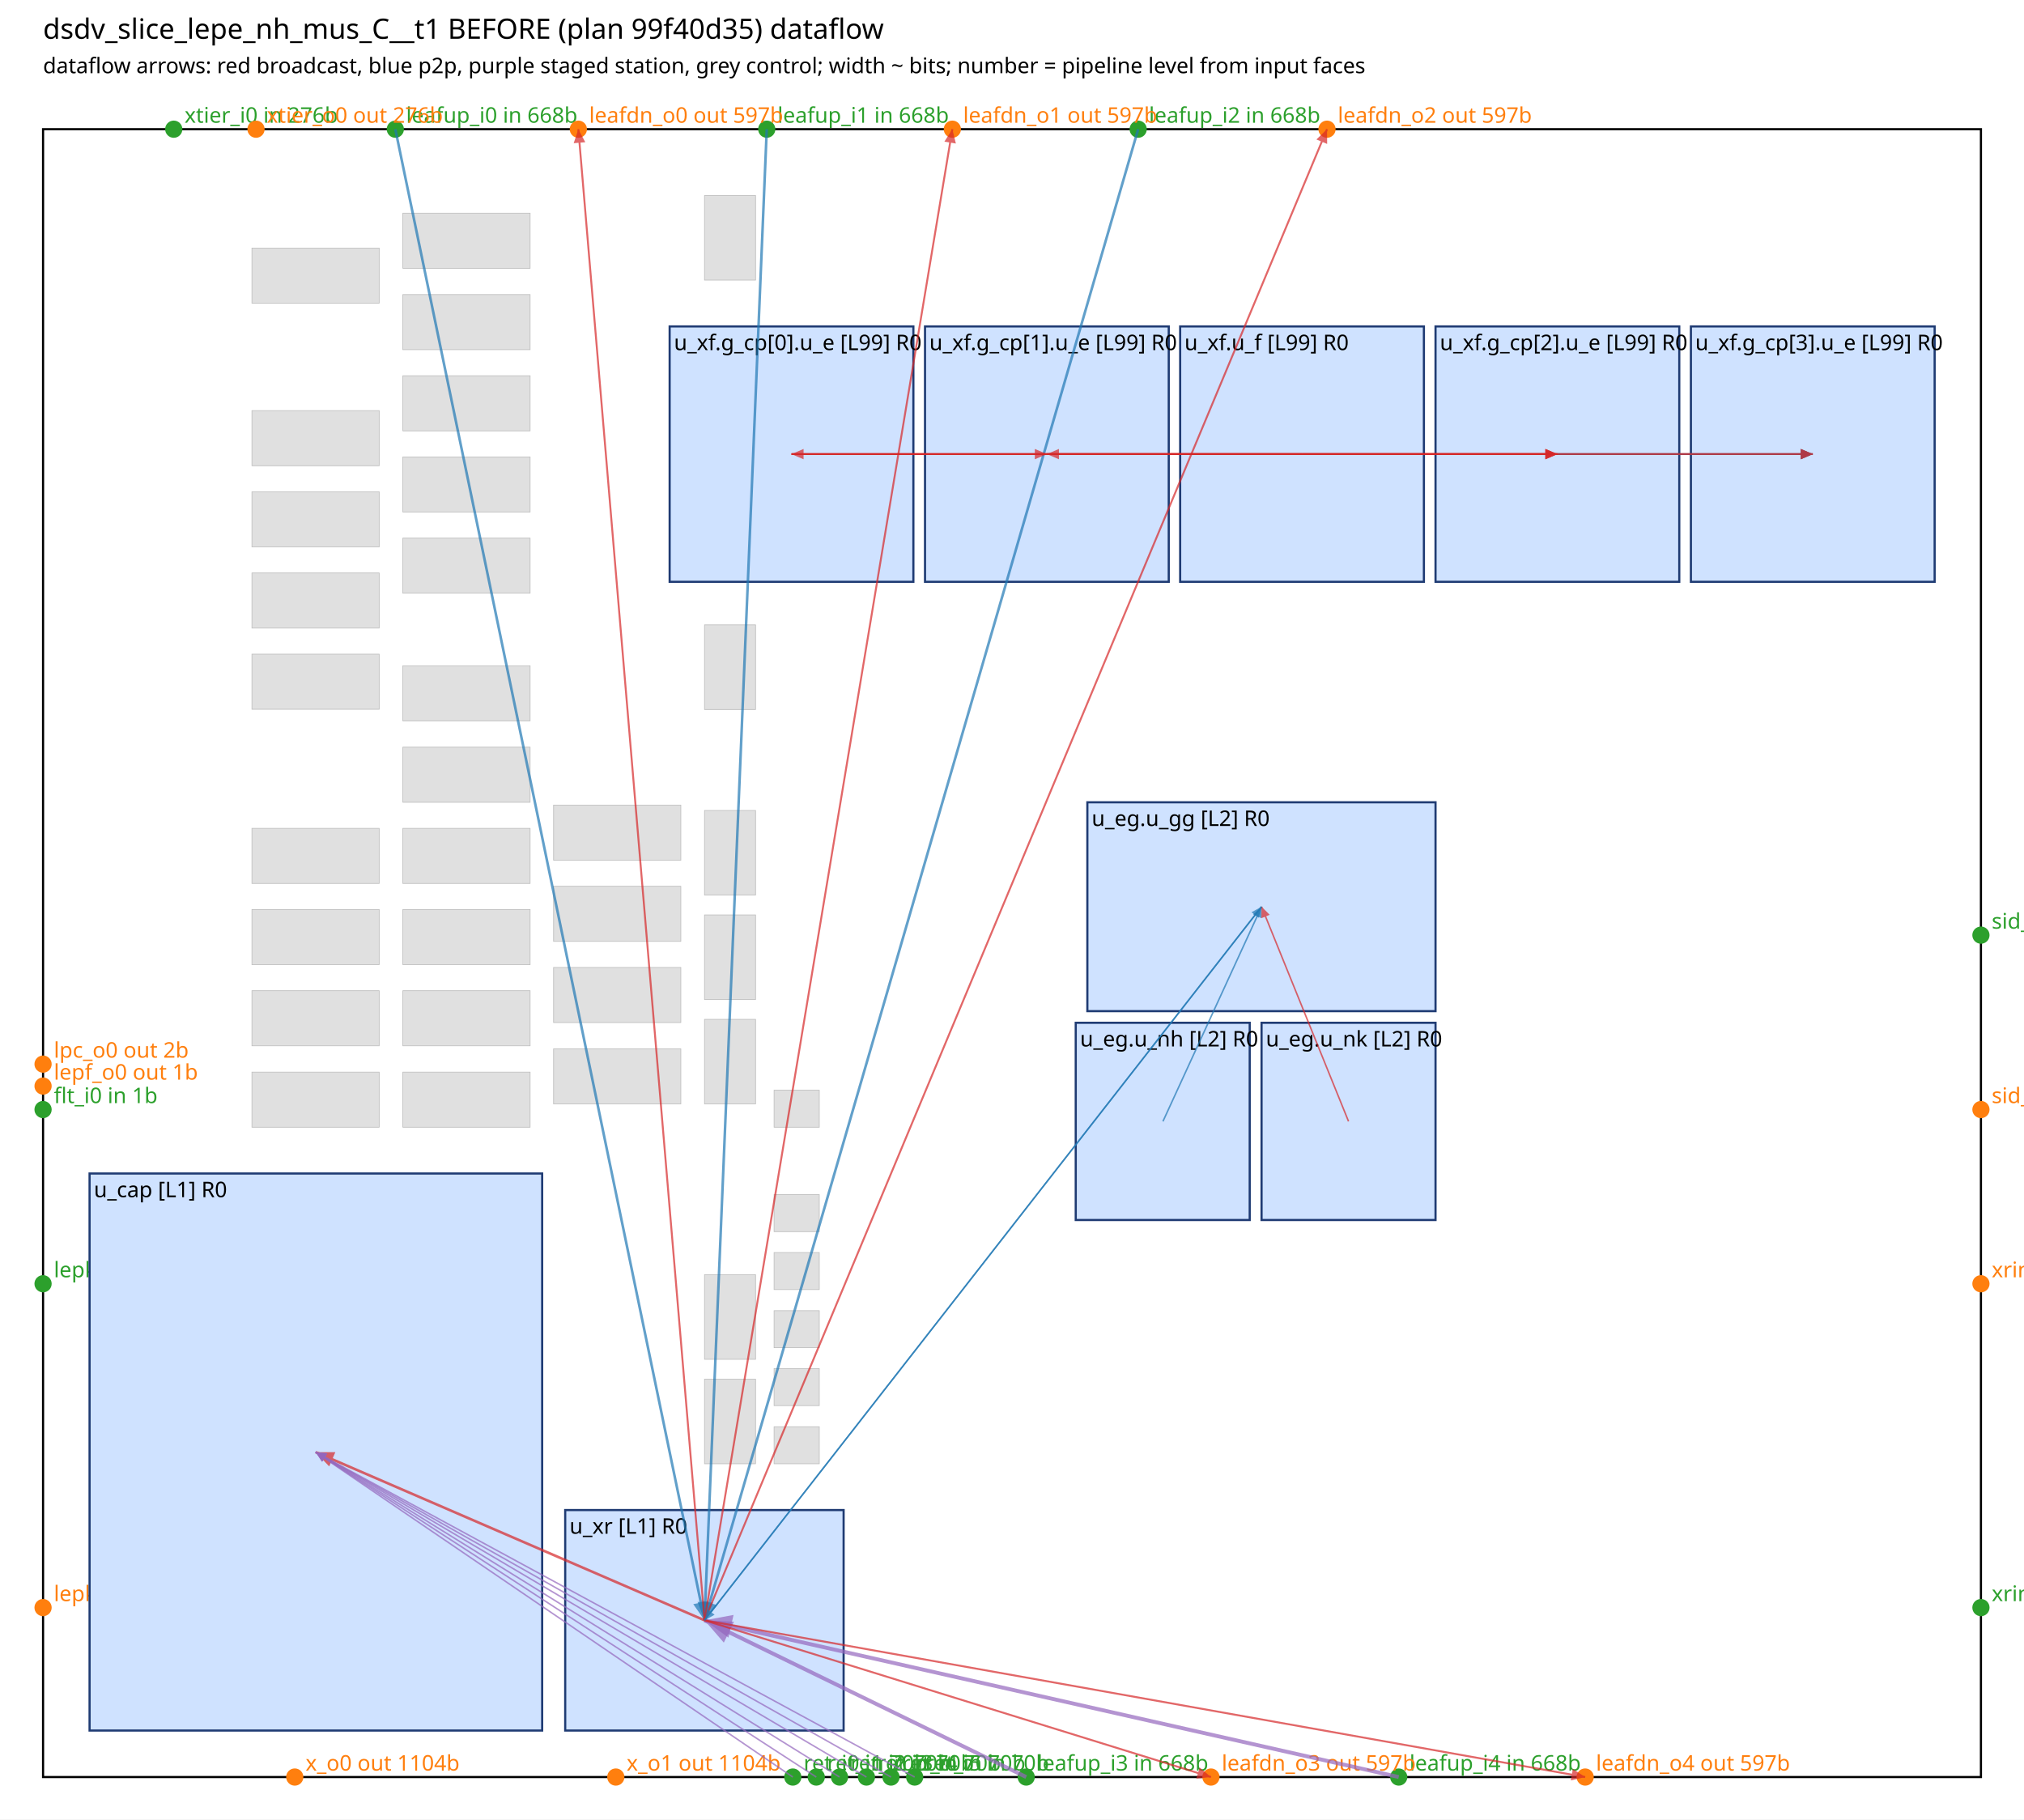
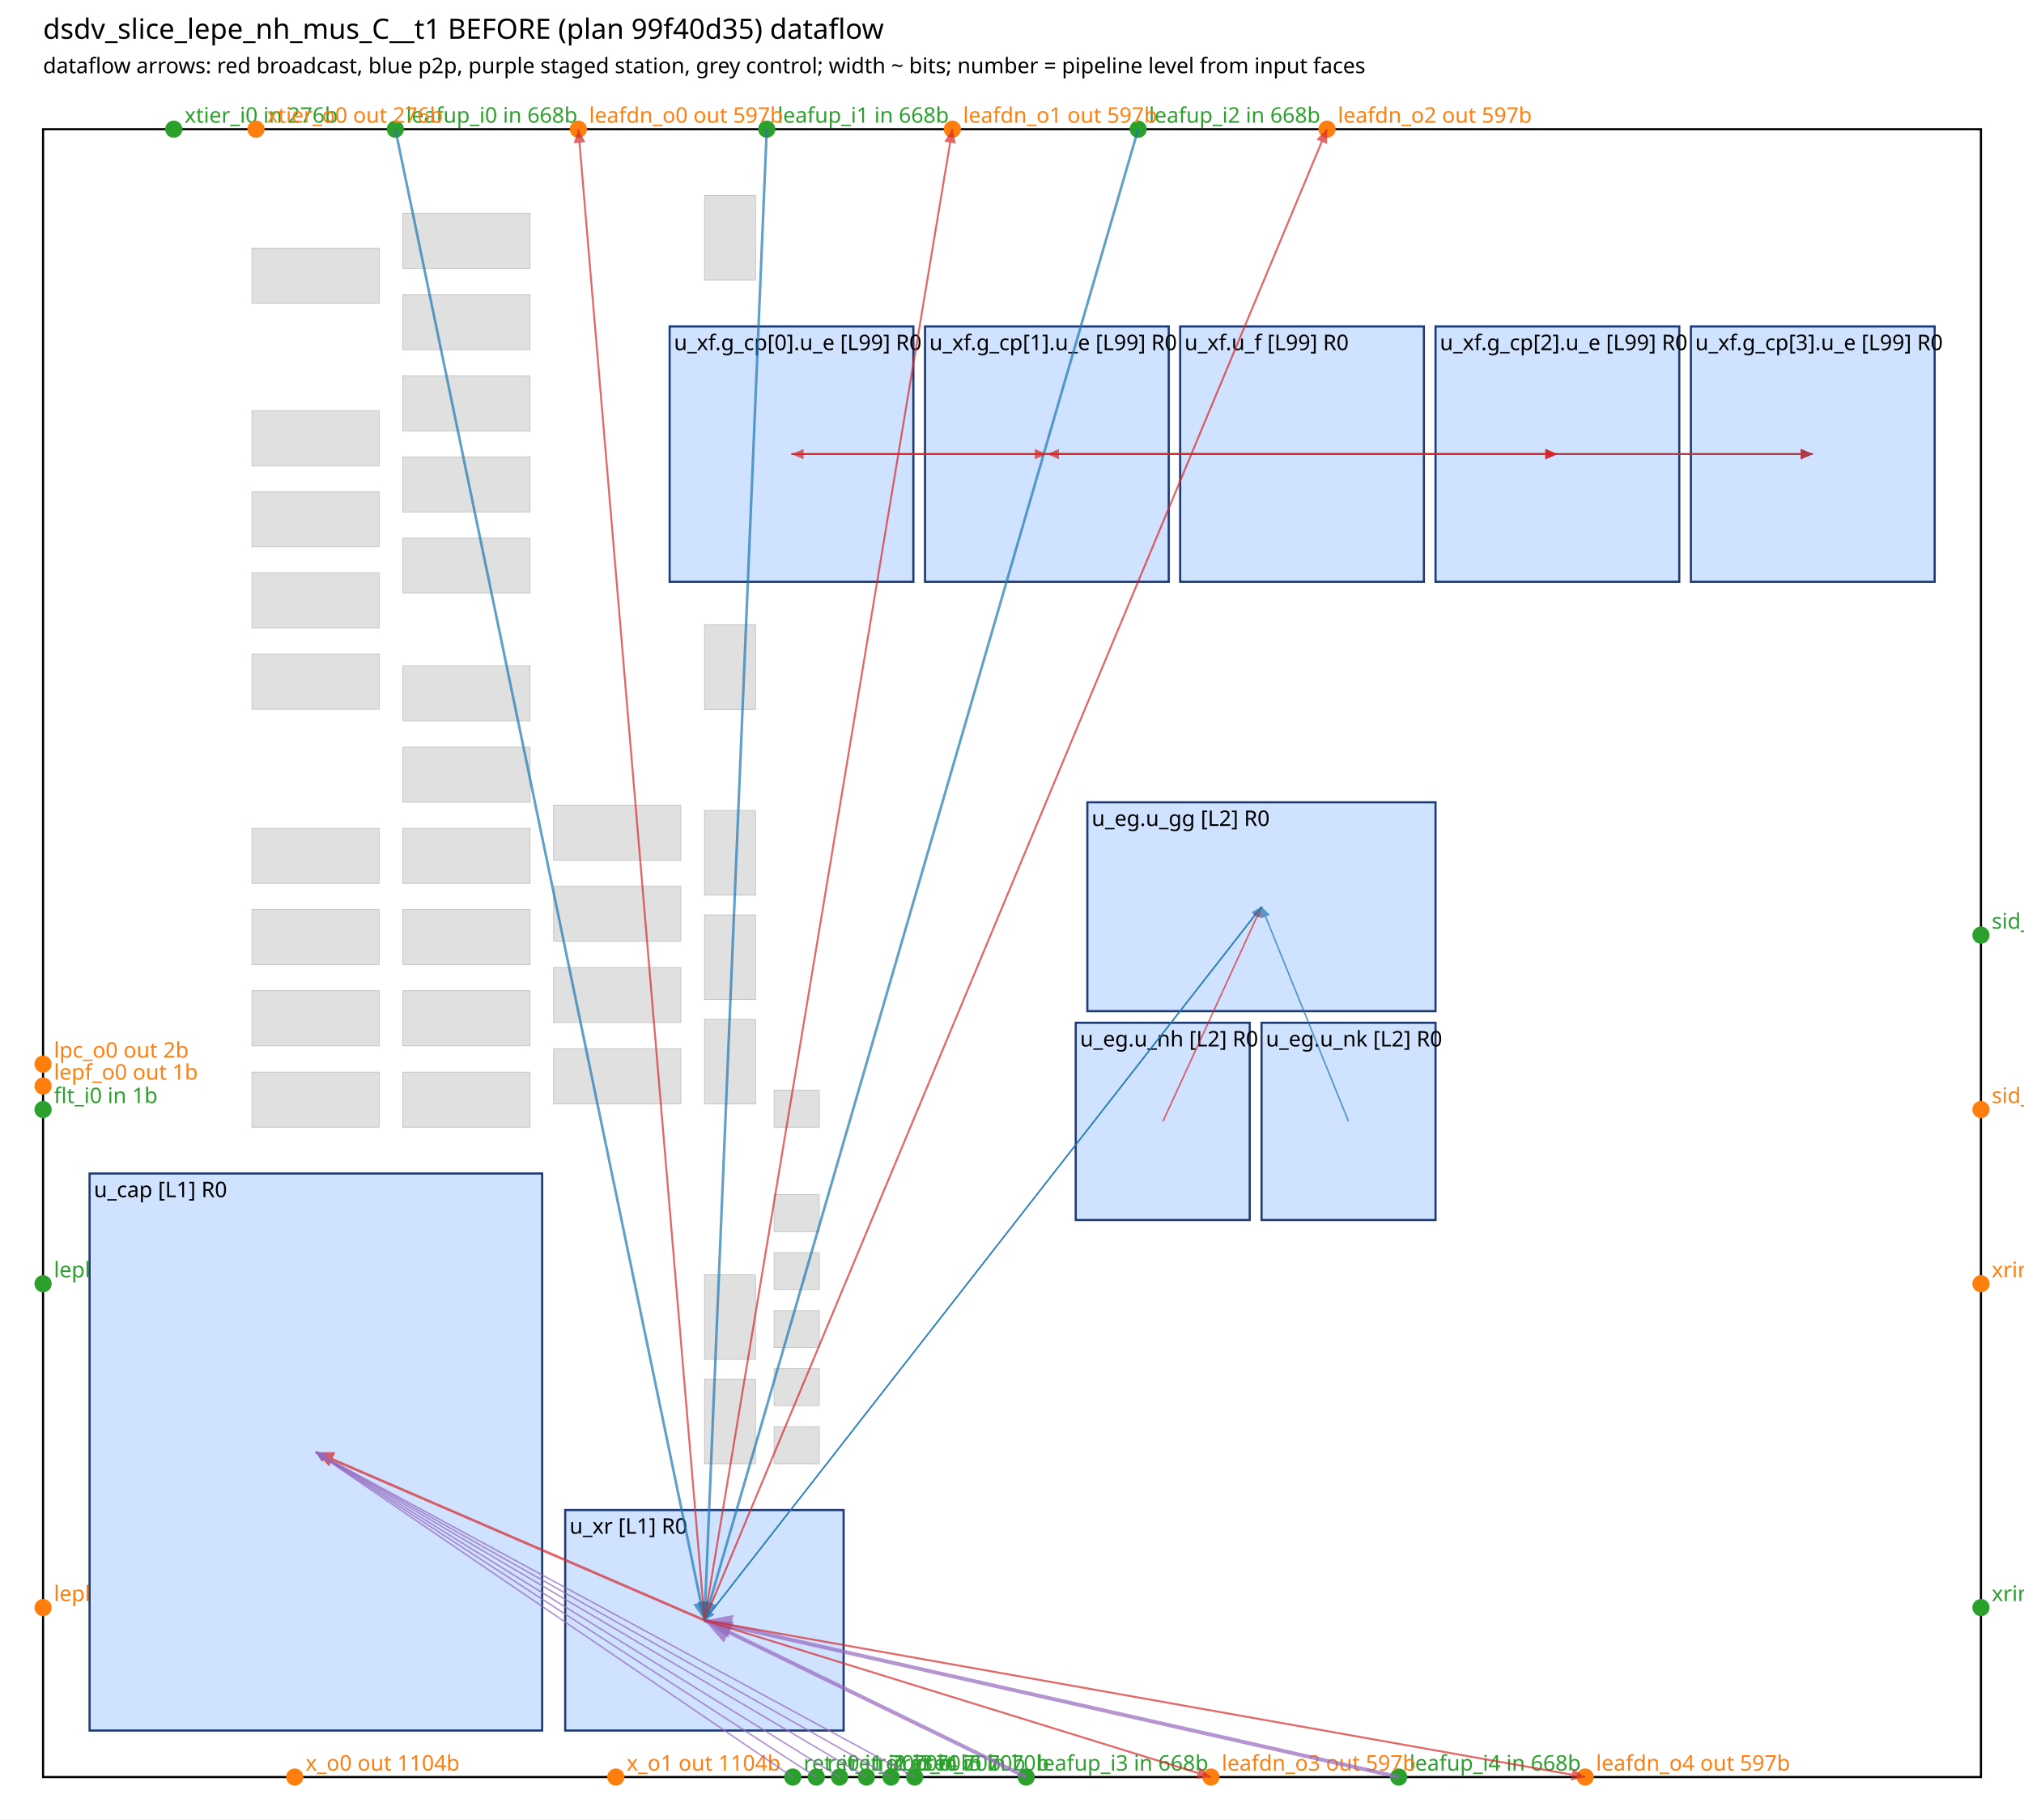
<svg xmlns="http://www.w3.org/2000/svg" width="940" height="845" font-family="sans-serif" font-size="10">
  <defs>
    <marker id="ar" markerWidth="8" markerHeight="8" refX="7" refY="3" orient="auto">
      <path d="M0,0 L7,3 L0,6 z" fill="context-stroke" />
    </marker>
  </defs>
  <rect width="100%" height="100%" fill="white" />
  <text x="20" y="18" font-size="13">dsdv_slice_lepe_nh_mus_C__t1 BEFORE (plan 99f40d35) dataflow</text>
  <text x="20" y="34">dataflow arrows: red broadcast, blue p2p, purple staged station, grey control; width ~ bits; number = pipeline level from input faces</text>
  <rect x="20.0" y="60.0" width="900.0" height="765.3" fill="none" stroke="black" />
  <rect x="117.0" y="497.9" width="59.1" height="25.6" fill="#e0e0e0" stroke="#bbb" stroke-width="0.3" />
  <rect x="117.0" y="460.1" width="59.1" height="25.6" fill="#e0e0e0" stroke="#bbb" stroke-width="0.3" />
  <rect x="117.0" y="422.4" width="59.1" height="25.6" fill="#e0e0e0" stroke="#bbb" stroke-width="0.3" />
  <rect x="117.0" y="384.7" width="59.1" height="25.6" fill="#e0e0e0" stroke="#bbb" stroke-width="0.3" />
  <rect x="117.0" y="303.8" width="59.1" height="25.6" fill="#e0e0e0" stroke="#bbb" stroke-width="0.3" />
  <rect x="117.0" y="266.1" width="59.1" height="25.6" fill="#e0e0e0" stroke="#bbb" stroke-width="0.3" />
  <rect x="117.0" y="228.4" width="59.1" height="25.6" fill="#e0e0e0" stroke="#bbb" stroke-width="0.3" />
  <rect x="117.0" y="190.7" width="59.1" height="25.6" fill="#e0e0e0" stroke="#bbb" stroke-width="0.3" />
  <rect x="117.0" y="115.2" width="59.1" height="25.6" fill="#e0e0e0" stroke="#bbb" stroke-width="0.3" />
  <rect x="187.1" y="497.9" width="59.1" height="25.6" fill="#e0e0e0" stroke="#bbb" stroke-width="0.3" />
  <rect x="187.1" y="460.1" width="59.1" height="25.6" fill="#e0e0e0" stroke="#bbb" stroke-width="0.3" />
  <rect x="187.1" y="422.4" width="59.1" height="25.6" fill="#e0e0e0" stroke="#bbb" stroke-width="0.3" />
  <rect x="187.1" y="384.7" width="59.1" height="25.6" fill="#e0e0e0" stroke="#bbb" stroke-width="0.3" />
  <rect x="187.1" y="347.0" width="59.1" height="25.6" fill="#e0e0e0" stroke="#bbb" stroke-width="0.3" />
  <rect x="187.1" y="309.2" width="59.1" height="25.6" fill="#e0e0e0" stroke="#bbb" stroke-width="0.3" />
  <rect x="187.1" y="249.9" width="59.1" height="25.6" fill="#e0e0e0" stroke="#bbb" stroke-width="0.3" />
  <rect x="187.1" y="212.2" width="59.1" height="25.6" fill="#e0e0e0" stroke="#bbb" stroke-width="0.3" />
  <rect x="187.1" y="174.5" width="59.1" height="25.6" fill="#e0e0e0" stroke="#bbb" stroke-width="0.3" />
  <rect x="187.1" y="136.8" width="59.1" height="25.6" fill="#e0e0e0" stroke="#bbb" stroke-width="0.3" />
  <rect x="187.1" y="99.0" width="59.1" height="25.6" fill="#e0e0e0" stroke="#bbb" stroke-width="0.3" />
  <rect x="257.1" y="487.1" width="59.1" height="25.6" fill="#e0e0e0" stroke="#bbb" stroke-width="0.3" />
  <rect x="257.1" y="449.3" width="59.1" height="25.6" fill="#e0e0e0" stroke="#bbb" stroke-width="0.3" />
  <rect x="257.1" y="411.6" width="59.1" height="25.6" fill="#e0e0e0" stroke="#bbb" stroke-width="0.3" />
  <rect x="257.1" y="373.9" width="59.1" height="25.6" fill="#e0e0e0" stroke="#bbb" stroke-width="0.3" />
  <rect x="327.2" y="640.5" width="23.7" height="39.3" fill="#e0e0e0" stroke="#bbb" stroke-width="0.3" />
  <rect x="327.2" y="592.0" width="23.7" height="39.3" fill="#e0e0e0" stroke="#bbb" stroke-width="0.3" />
  <rect x="327.2" y="473.4" width="23.7" height="39.3" fill="#e0e0e0" stroke="#bbb" stroke-width="0.3" />
  <rect x="327.2" y="424.9" width="23.7" height="39.3" fill="#e0e0e0" stroke="#bbb" stroke-width="0.3" />
  <rect x="327.2" y="376.4" width="23.7" height="39.3" fill="#e0e0e0" stroke="#bbb" stroke-width="0.3" />
  <rect x="327.2" y="290.2" width="23.7" height="39.3" fill="#e0e0e0" stroke="#bbb" stroke-width="0.3" />
  <rect x="327.2" y="90.8" width="23.7" height="39.3" fill="#e0e0e0" stroke="#bbb" stroke-width="0.3" />
  <rect x="359.5" y="662.6" width="21.0" height="17.2" fill="#e0e0e0" stroke="#bbb" stroke-width="0.3" />
  <rect x="359.5" y="635.6" width="21.0" height="17.2" fill="#e0e0e0" stroke="#bbb" stroke-width="0.3" />
  <rect x="359.5" y="608.7" width="21.0" height="17.2" fill="#e0e0e0" stroke="#bbb" stroke-width="0.3" />
  <rect x="359.5" y="581.7" width="21.0" height="17.2" fill="#e0e0e0" stroke="#bbb" stroke-width="0.3" />
  <rect x="359.5" y="554.8" width="21.0" height="17.2" fill="#e0e0e0" stroke="#bbb" stroke-width="0.3" />
  <rect x="359.5" y="506.3" width="21.0" height="17.2" fill="#e0e0e0" stroke="#bbb" stroke-width="0.3" />
  <circle cx="920.0" cy="746.6" r="4" fill="#2ca02c" />
  <text x="925.0" y="743.6" fill="#2ca02c">xring_i0 in 1104b</text>
  <circle cx="920.0" cy="434.3" r="4" fill="#2ca02c" />
  <text x="925.0" y="431.3" fill="#2ca02c">sid_i0 in 1b</text>
  <circle cx="80.7" cy="60.0" r="4" fill="#2ca02c" />
  <text x="85.7" y="57.0" fill="#2ca02c">xtier_i0 in 276b</text>
  <circle cx="183.6" cy="60.0" r="4" fill="#2ca02c" />
  <text x="188.6" y="57.0" fill="#2ca02c">leafup_i0 in 668b</text>
  <circle cx="356.1" cy="60.0" r="4" fill="#2ca02c" />
  <text x="361.1" y="57.0" fill="#2ca02c">leafup_i1 in 668b</text>
  <circle cx="528.6" cy="60.0" r="4" fill="#2ca02c" />
  <text x="533.6" y="57.0" fill="#2ca02c">leafup_i2 in 668b</text>
  <circle cx="368.2" cy="825.3" r="4" fill="#2ca02c" />
  <text x="373.2" y="822.3" fill="#2ca02c">ret_i0 in 70b</text>
  <circle cx="379.1" cy="825.3" r="4" fill="#2ca02c" />
  <text x="384.1" y="822.3" fill="#2ca02c">ret_i1 in 70b</text>
  <circle cx="389.9" cy="825.3" r="4" fill="#2ca02c" />
  <text x="394.9" y="822.3" fill="#2ca02c">ret_i2 in 70b</text>
  <circle cx="402.4" cy="825.3" r="4" fill="#2ca02c" />
  <text x="407.4" y="822.3" fill="#2ca02c">ret_i3 in 70b</text>
  <circle cx="413.8" cy="825.3" r="4" fill="#2ca02c" />
  <text x="418.8" y="822.3" fill="#2ca02c">ret_i4 in 70b</text>
  <circle cx="424.8" cy="825.3" r="4" fill="#2ca02c" />
  <text x="429.8" y="822.3" fill="#2ca02c">ret_i5 in 70b</text>
  <circle cx="476.6" cy="825.3" r="4" fill="#2ca02c" />
  <text x="481.6" y="822.3" fill="#2ca02c">leafup_i3 in 668b</text>
  <circle cx="649.6" cy="825.3" r="4" fill="#2ca02c" />
  <text x="654.6" y="822.3" fill="#2ca02c">leafup_i4 in 668b</text>
  <circle cx="20.0" cy="596.2" r="4" fill="#2ca02c" />
  <text x="25.0" y="593.2" fill="#2ca02c">lepk_i0 in 1104b</text>
  <circle cx="20.0" cy="515.3" r="4" fill="#2ca02c" />
  <text x="25.0" y="512.3" fill="#2ca02c">flt_i0 in 1b</text>
  <circle cx="920.0" cy="596.2" r="4" fill="#ff7f0e" />
  <text x="925.0" y="593.2" fill="#ff7f0e">xring_o0 out 1104b</text>
  <circle cx="920.0" cy="515.3" r="4" fill="#ff7f0e" />
  <text x="925.0" y="512.3" fill="#ff7f0e">sid_o0 out 1b</text>
  <circle cx="118.9" cy="60.0" r="4" fill="#ff7f0e" />
  <text x="123.9" y="57.0" fill="#ff7f0e">xtier_o0 out 276b</text>
  <circle cx="268.6" cy="60.0" r="4" fill="#ff7f0e" />
  <text x="273.6" y="57.0" fill="#ff7f0e">leafdn_o0 out 597b</text>
  <circle cx="442.3" cy="60.0" r="4" fill="#ff7f0e" />
  <text x="447.3" y="57.0" fill="#ff7f0e">leafdn_o1 out 597b</text>
  <circle cx="616.3" cy="60.0" r="4" fill="#ff7f0e" />
  <text x="621.3" y="57.0" fill="#ff7f0e">leafdn_o2 out 597b</text>
  <circle cx="136.9" cy="825.3" r="4" fill="#ff7f0e" />
  <text x="141.9" y="822.3" fill="#ff7f0e">x_o0 out 1104b</text>
  <circle cx="286.0" cy="825.3" r="4" fill="#ff7f0e" />
  <text x="291.0" y="822.3" fill="#ff7f0e">x_o1 out 1104b</text>
  <circle cx="562.4" cy="825.3" r="4" fill="#ff7f0e" />
  <text x="567.4" y="822.3" fill="#ff7f0e">leafdn_o3 out 597b</text>
  <circle cx="736.2" cy="825.3" r="4" fill="#ff7f0e" />
  <text x="741.2" y="822.3" fill="#ff7f0e">leafdn_o4 out 597b</text>
  <circle cx="20.0" cy="746.6" r="4" fill="#ff7f0e" />
  <text x="25.0" y="743.6" fill="#ff7f0e">lepk_o0 out 1104b</text>
  <circle cx="20.0" cy="504.4" r="4" fill="#ff7f0e" />
  <text x="25.0" y="501.4" fill="#ff7f0e">lepf_o0 out 1b</text>
  <circle cx="20.0" cy="494.2" r="4" fill="#ff7f0e" />
  <text x="25.0" y="491.2" fill="#ff7f0e">lpc_o0 out 2b</text>
  <rect x="41.6" y="545.0" width="210.2" height="258.7" fill="#cfe2ff" stroke="#1f3b73" />
  <text x="43.6" y="556.0">u_cap [L1] R0</text>
  <rect x="262.5" y="701.3" width="129.3" height="102.4" fill="#cfe2ff" stroke="#1f3b73" />
  <text x="264.5" y="712.3">u_xr [L1] R0</text>
  <rect x="499.6" y="475.0" width="80.8" height="91.6" fill="#cfe2ff" stroke="#1f3b73" />
  <text x="501.6" y="486.0">u_eg.u_nh [L2] R0</text>
  <rect x="585.9" y="475.0" width="80.8" height="91.6" fill="#cfe2ff" stroke="#1f3b73" />
  <text x="587.9" y="486.0">u_eg.u_nk [L2] R0</text>
  <rect x="505.0" y="372.6" width="161.7" height="97.0" fill="#cfe2ff" stroke="#1f3b73" />
  <text x="507.0" y="383.6">u_eg.u_gg [L2] R0</text>
  <rect x="311.0" y="151.6" width="113.2" height="118.6" fill="#cfe2ff" stroke="#1f3b73" />
  <text x="313.0" y="162.6">u_xf.g_cp[0].u_e [L99] R0</text>
  <rect x="429.6" y="151.6" width="113.2" height="118.6" fill="#cfe2ff" stroke="#1f3b73" />
  <text x="431.6" y="162.6">u_xf.g_cp[1].u_e [L99] R0</text>
  <rect x="548.1" y="151.6" width="113.2" height="118.6" fill="#cfe2ff" stroke="#1f3b73" />
  <text x="550.1" y="162.6">u_xf.u_f [L99] R0</text>
  <rect x="666.7" y="151.6" width="113.2" height="118.6" fill="#cfe2ff" stroke="#1f3b73" />
  <text x="668.7" y="162.6">u_xf.g_cp[2].u_e [L99] R0</text>
  <rect x="785.3" y="151.6" width="113.2" height="118.6" fill="#cfe2ff" stroke="#1f3b73" />
  <text x="787.3" y="162.6">u_xf.g_cp[3].u_e [L99] R0</text>
  <line x1="476.6" y1="825.3" x2="327.2" y2="752.5" stroke="#9467bd" stroke-width="1.8" opacity="0.7" marker-end="url(#ar)" />
  <line x1="649.6" y1="825.3" x2="327.2" y2="752.5" stroke="#9467bd" stroke-width="1.8" opacity="0.7" marker-end="url(#ar)" />
  <line x1="183.6" y1="60.0" x2="327.2" y2="752.5" stroke="#1f77b4" stroke-width="1.2" opacity="0.7" marker-end="url(#ar)" />
  <line x1="356.1" y1="60.0" x2="327.2" y2="752.5" stroke="#1f77b4" stroke-width="1.2" opacity="0.7" marker-end="url(#ar)" />
  <line x1="528.6" y1="60.0" x2="327.2" y2="752.5" stroke="#1f77b4" stroke-width="1.2" opacity="0.7" marker-end="url(#ar)" />
  <line x1="327.2" y1="752.5" x2="146.6" y2="674.4" stroke="#d62728" stroke-width="1.2" opacity="0.7" marker-end="url(#ar)" />
  <line x1="327.2" y1="752.5" x2="268.6" y2="60.0" stroke="#d62728" stroke-width="0.9" opacity="0.7" marker-end="url(#ar)" />
  <line x1="327.2" y1="752.5" x2="442.3" y2="60.0" stroke="#d62728" stroke-width="0.9" opacity="0.7" marker-end="url(#ar)" />
  <line x1="327.2" y1="752.5" x2="616.3" y2="60.0" stroke="#d62728" stroke-width="0.9" opacity="0.7" marker-end="url(#ar)" />
  <line x1="327.2" y1="752.5" x2="562.4" y2="825.3" stroke="#d62728" stroke-width="0.9" opacity="0.7" marker-end="url(#ar)" />
  <line x1="327.2" y1="752.5" x2="736.2" y2="825.3" stroke="#d62728" stroke-width="0.9" opacity="0.7" marker-end="url(#ar)" />
  <line x1="367.6" y1="210.9" x2="841.9" y2="210.9" stroke="#d62728" stroke-width="0.8" opacity="0.7" marker-end="url(#ar)" />
  <line x1="486.2" y1="210.9" x2="841.9" y2="210.9" stroke="#d62728" stroke-width="0.8" opacity="0.7" marker-end="url(#ar)" />
  <line x1="723.3" y1="210.9" x2="841.9" y2="210.9" stroke="#1f77b4" stroke-width="0.8" opacity="0.7" marker-end="url(#ar)" />
  <line x1="367.6" y1="210.9" x2="723.3" y2="210.9" stroke="#d62728" stroke-width="0.8" opacity="0.7" marker-end="url(#ar)" />
  <line x1="486.2" y1="210.9" x2="723.3" y2="210.9" stroke="#d62728" stroke-width="0.8" opacity="0.7" marker-end="url(#ar)" />
  <line x1="367.6" y1="210.9" x2="486.2" y2="210.9" stroke="#d62728" stroke-width="0.8" opacity="0.7" marker-end="url(#ar)" />
  <line x1="604.7" y1="210.9" x2="841.9" y2="210.9" stroke="#d62728" stroke-width="0.8" opacity="0.7" marker-end="url(#ar)" />
  <line x1="604.7" y1="210.9" x2="723.3" y2="210.9" stroke="#d62728" stroke-width="0.8" opacity="0.7" marker-end="url(#ar)" />
  <line x1="604.7" y1="210.9" x2="486.2" y2="210.9" stroke="#d62728" stroke-width="0.8" opacity="0.7" marker-end="url(#ar)" />
  <line x1="604.7" y1="210.9" x2="367.6" y2="210.9" stroke="#d62728" stroke-width="0.8" opacity="0.7" marker-end="url(#ar)" />
  <line x1="368.2" y1="825.3" x2="146.6" y2="674.4" stroke="#9467bd" stroke-width="0.7" opacity="0.7" marker-end="url(#ar)" />
  <line x1="379.1" y1="825.3" x2="146.6" y2="674.4" stroke="#9467bd" stroke-width="0.7" opacity="0.7" marker-end="url(#ar)" />
  <line x1="389.9" y1="825.3" x2="146.6" y2="674.4" stroke="#9467bd" stroke-width="0.7" opacity="0.7" marker-end="url(#ar)" />
  <line x1="402.4" y1="825.3" x2="146.6" y2="674.4" stroke="#9467bd" stroke-width="0.7" opacity="0.7" marker-end="url(#ar)" />
  <line x1="413.8" y1="825.3" x2="146.6" y2="674.4" stroke="#9467bd" stroke-width="0.7" opacity="0.7" marker-end="url(#ar)" />
  <line x1="424.8" y1="825.3" x2="146.6" y2="674.4" stroke="#9467bd" stroke-width="0.7" opacity="0.7" marker-end="url(#ar)" />
  <line x1="585.9" y1="421.1" x2="327.2" y2="752.5" stroke="#1f77b4" stroke-width="0.7" opacity="0.7" marker-end="url(#ar)" />
-   <line x1="540.1" y1="520.8" x2="585.9" y2="421.1" stroke="#1f77b4" stroke-width="0.7" opacity="0.7" marker-end="url(#ar)" />
-   <line x1="626.3" y1="520.8" x2="585.9" y2="421.1" stroke="#d62728" stroke-width="0.7" opacity="0.7" marker-end="url(#ar)" />
+   <line x1="540.1" y1="520.8" x2="585.9" y2="421.1" stroke="#d62728" stroke-width="0.7" opacity="0.7" marker-end="url(#ar)" />
+   <line x1="626.3" y1="520.8" x2="585.9" y2="421.1" stroke="#1f77b4" stroke-width="0.7" opacity="0.7" marker-end="url(#ar)" />
  <line x1="327.2" y1="752.5" x2="585.9" y2="421.1" stroke="#1f77b4" stroke-width="0.7" opacity="0.7" marker-end="url(#ar)" />
</svg>
